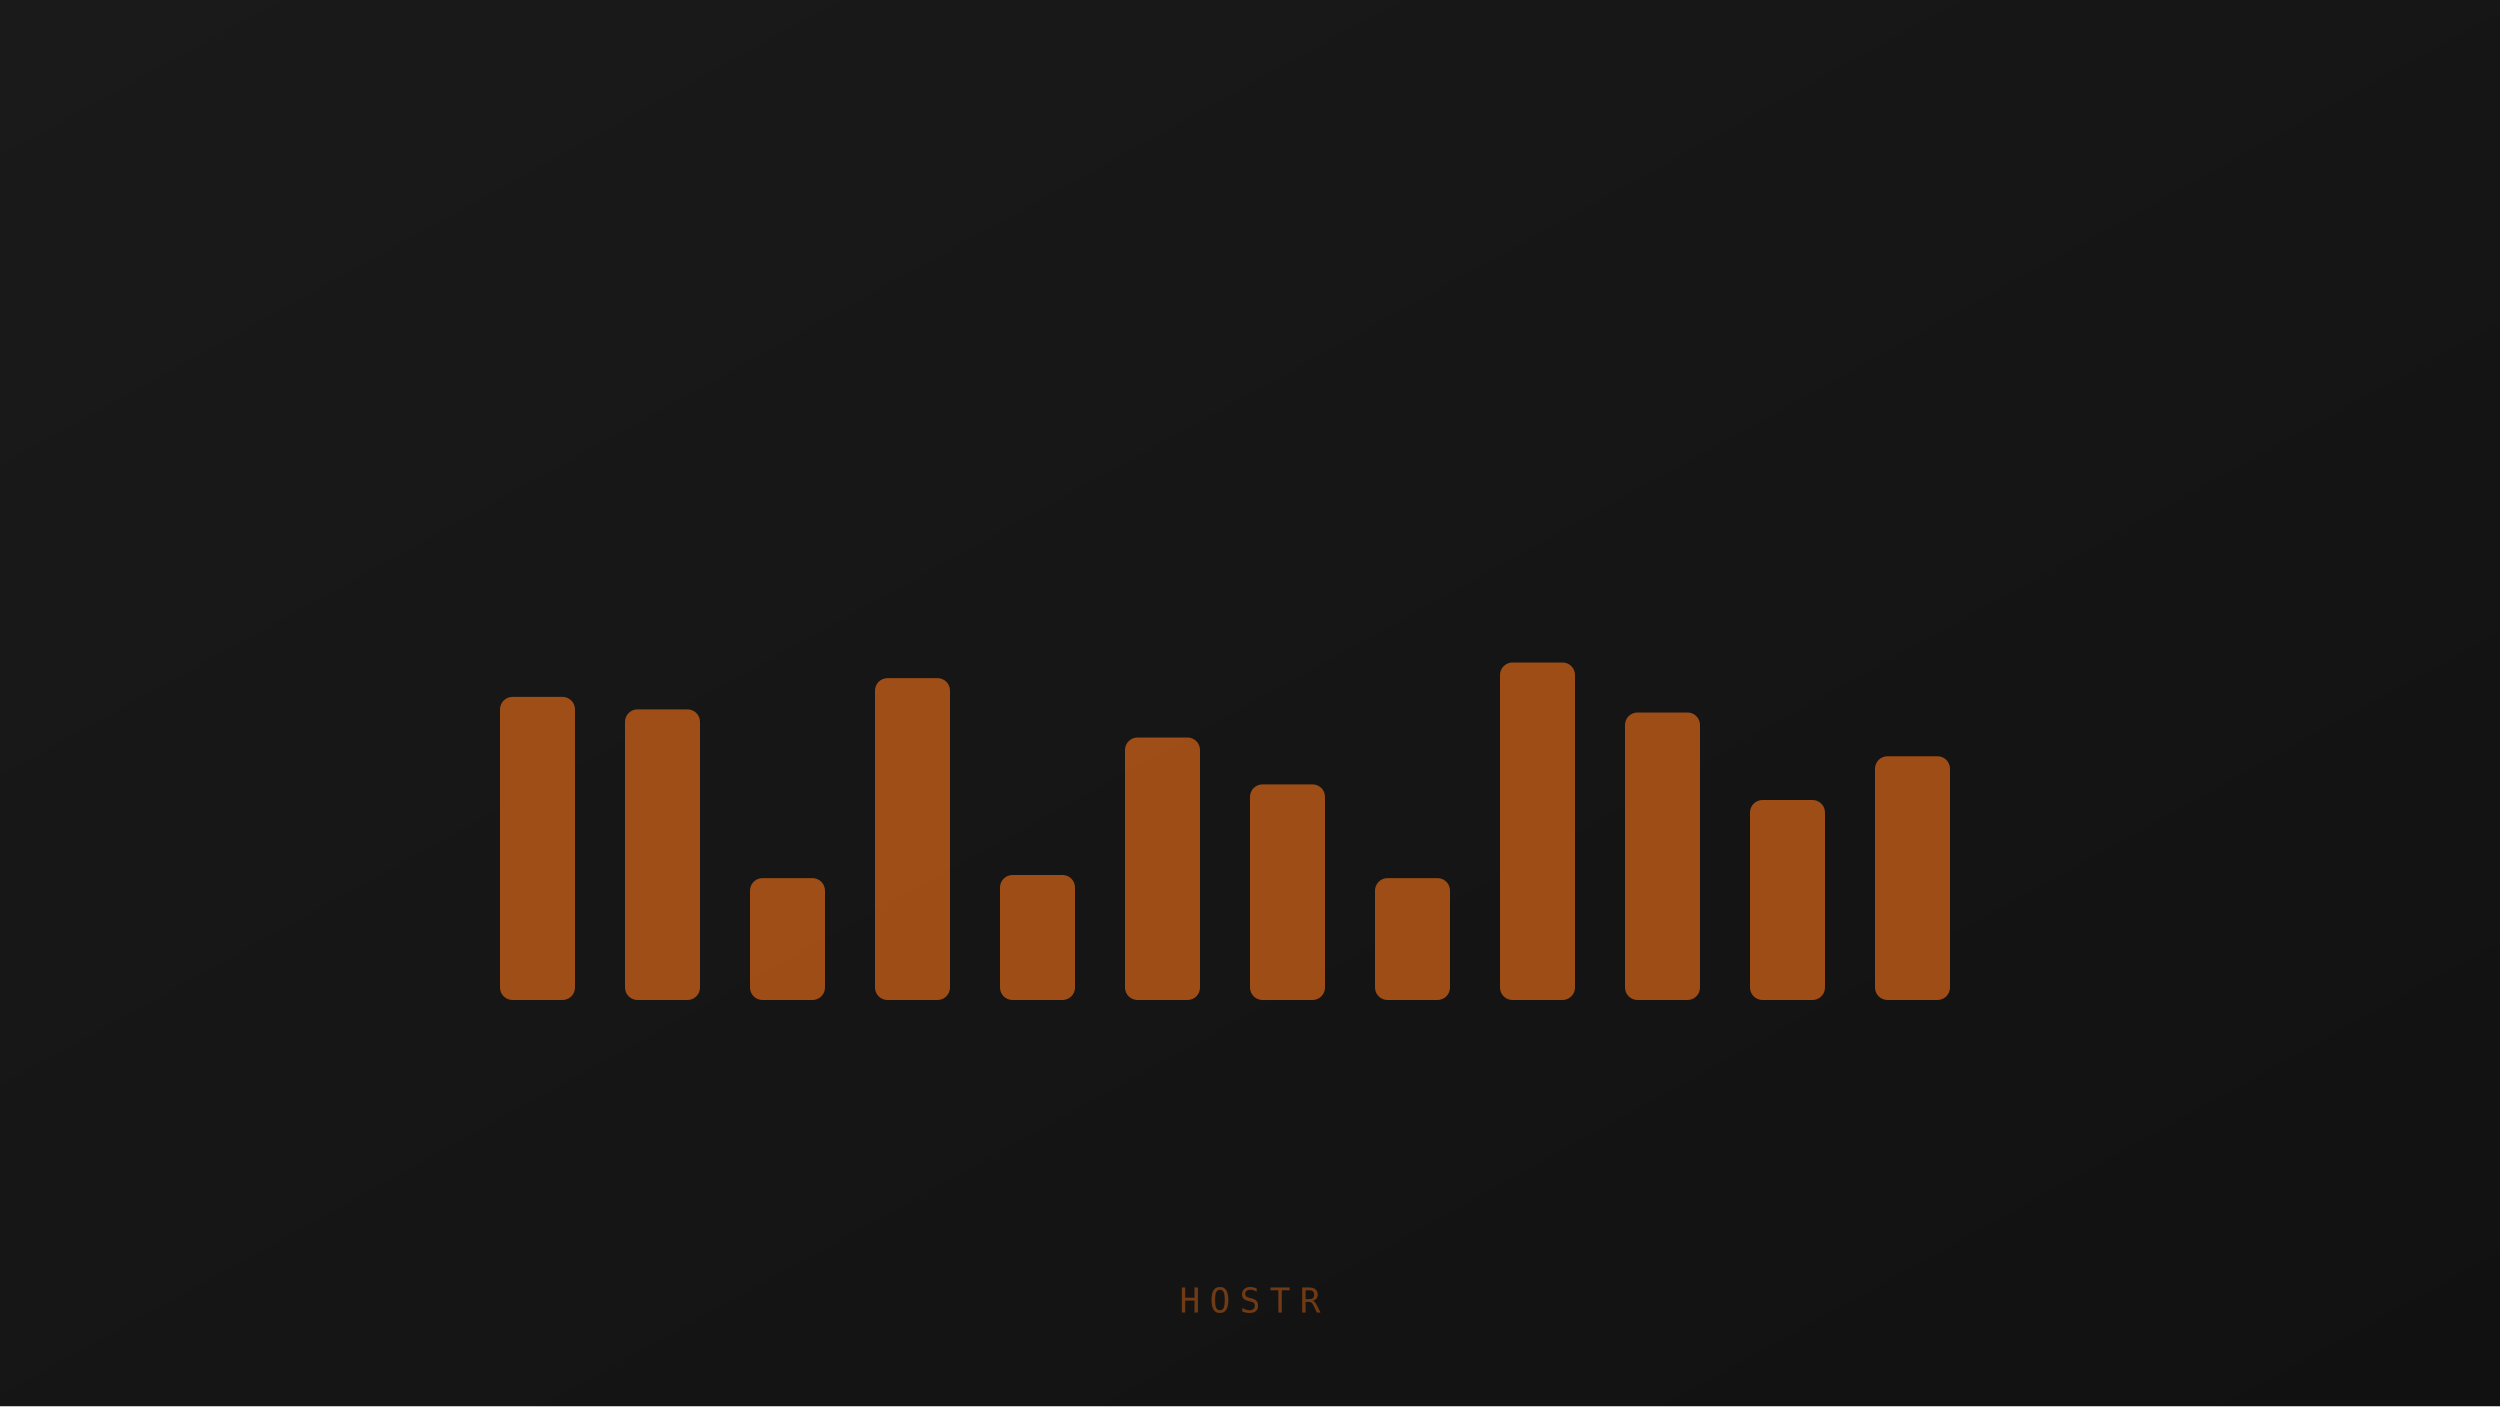
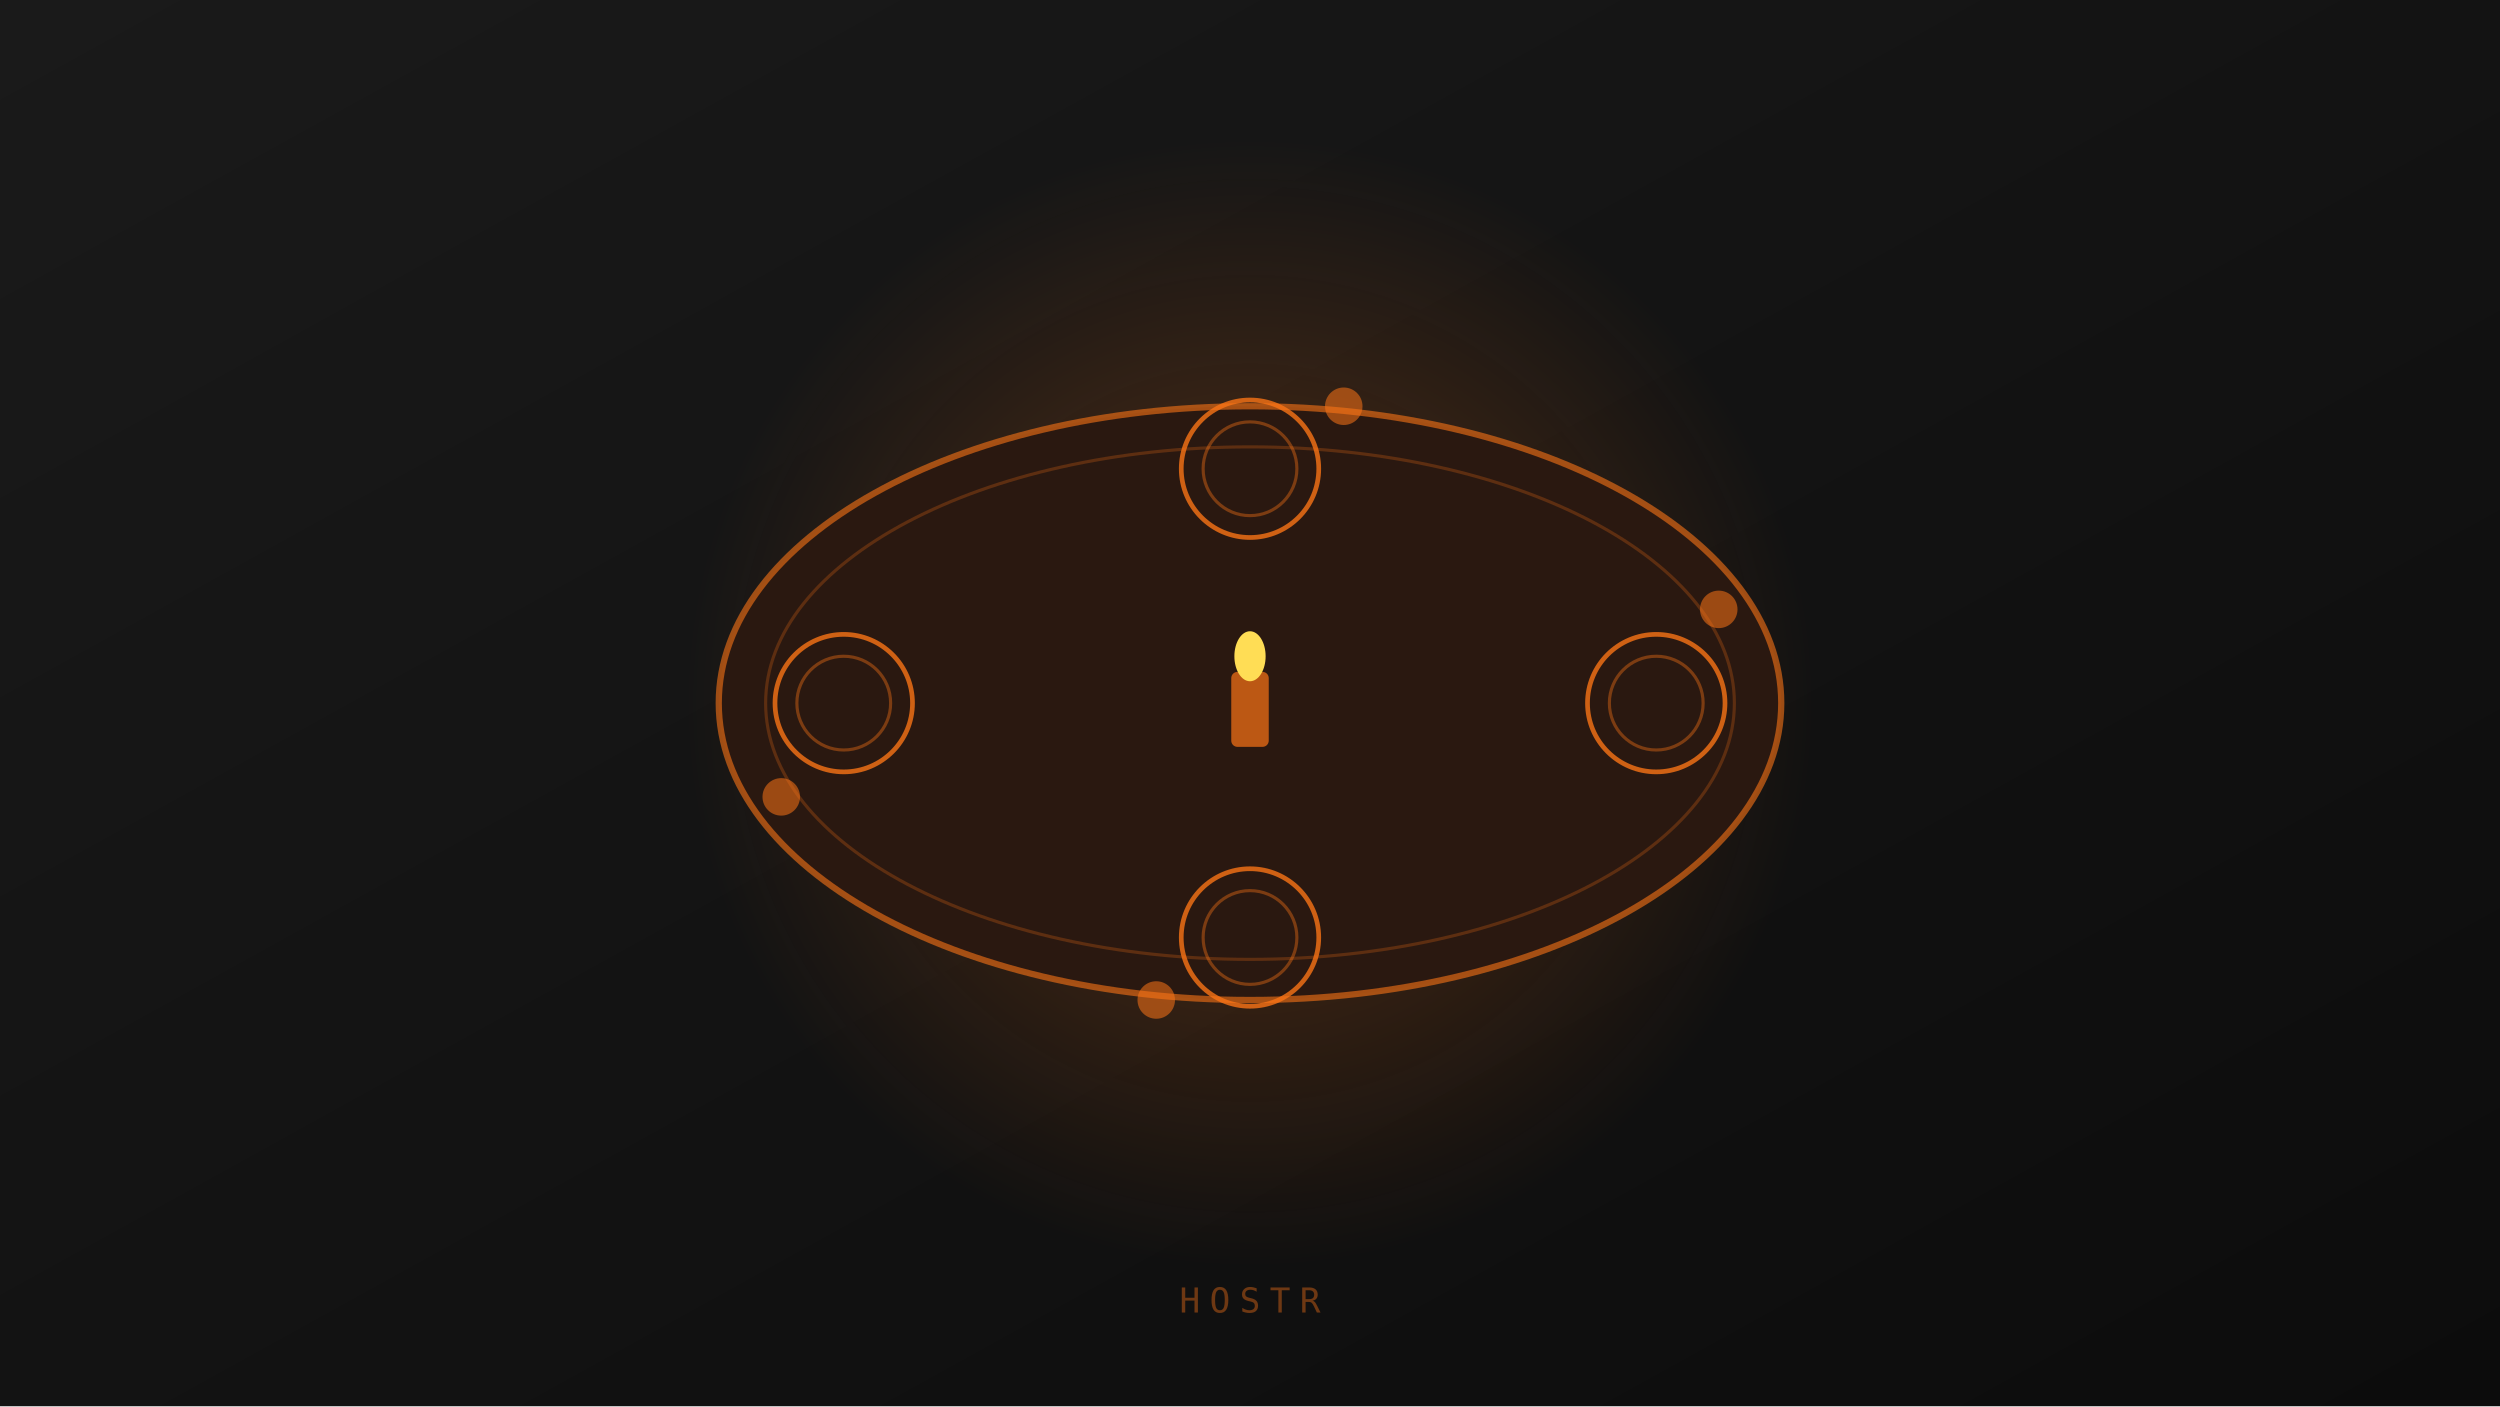
<svg xmlns="http://www.w3.org/2000/svg" viewBox="0 0 800 450" width="800" height="450">
  <defs>
-     <linearGradient id="bg" x1="0" y1="0" x2="1" y2="1">
+     <linearGradient id="hostrBg" x1="0" y1="0" x2="1" y2="1">
      <stop offset="0%" stop-color="#1a1a1a" />
-       <stop offset="100%" stop-color="#111111" />
+       <stop offset="100%" stop-color="#0c0c0c" />
    </linearGradient>
+     <radialGradient id="hostrGlow" cx="0.5" cy="0.5" r="0.5">
+       <stop offset="0%" stop-color="#f97316" stop-opacity="0.3" />
+       <stop offset="100%" stop-color="#f97316" stop-opacity="0" />
+     </radialGradient>
  </defs>
-   <rect width="800" height="450" fill="url(#bg)" />
+   <rect width="800" height="450" fill="url(#hostrBg)" />
+   <circle cx="400" cy="225" r="180" fill="url(#hostrGlow)" />
+   <ellipse cx="400" cy="225" rx="170" ry="95" fill="#2a1810" stroke="#f97316" stroke-width="2" stroke-opacity="0.6" />
+   <ellipse cx="400" cy="225" rx="155" ry="82" fill="none" stroke="#f97316" stroke-width="1" stroke-opacity="0.25" />
  <g>
-     <rect x="160" y="223" width="24" rx="4" height="97" fill="#f97316" opacity="0.6">
-       <animate attributeName="height" values="97;174;97" dur="1.90s" begin="0.00s" repeatCount="indefinite" calcMode="spline" keySplines="0.4 0 0.2 1;0.4 0 0.2 1" />
-       <animate attributeName="y" values="223;146;223" dur="1.90s" begin="0.00s" repeatCount="indefinite" calcMode="spline" keySplines="0.4 0 0.2 1;0.4 0 0.2 1" />
-     </rect>
-     <rect x="200" y="227" width="24" rx="4" height="93" fill="#f97316" opacity="0.6">
-       <animate attributeName="height" values="93;183;93" dur="1.64s" begin="0.15s" repeatCount="indefinite" calcMode="spline" keySplines="0.4 0 0.2 1;0.4 0 0.2 1" />
-       <animate attributeName="y" values="227;137;227" dur="1.64s" begin="0.15s" repeatCount="indefinite" calcMode="spline" keySplines="0.4 0 0.2 1;0.4 0 0.2 1" />
-     </rect>
-     <rect x="240" y="281" width="24" rx="4" height="39" fill="#f97316" opacity="0.6">
-       <animate attributeName="height" values="39;84;39" dur="1.43s" begin="0.30s" repeatCount="indefinite" calcMode="spline" keySplines="0.4 0 0.2 1;0.4 0 0.2 1" />
-       <animate attributeName="y" values="281;236;281" dur="1.43s" begin="0.30s" repeatCount="indefinite" calcMode="spline" keySplines="0.4 0 0.2 1;0.4 0 0.2 1" />
-     </rect>
-     <rect x="280" y="217" width="24" rx="4" height="103" fill="#f97316" opacity="0.6">
-       <animate attributeName="height" values="103;187;103" dur="1.46s" begin="0.45s" repeatCount="indefinite" calcMode="spline" keySplines="0.4 0 0.2 1;0.4 0 0.2 1" />
-       <animate attributeName="y" values="217;133;217" dur="1.46s" begin="0.45s" repeatCount="indefinite" calcMode="spline" keySplines="0.4 0 0.2 1;0.4 0 0.2 1" />
-     </rect>
-     <rect x="320" y="280" width="24" rx="4" height="40" fill="#f97316" opacity="0.6">
-       <animate attributeName="height" values="40;95;40" dur="1.21s" begin="0.60s" repeatCount="indefinite" calcMode="spline" keySplines="0.4 0 0.2 1;0.4 0 0.2 1" />
-       <animate attributeName="y" values="280;225;280" dur="1.21s" begin="0.60s" repeatCount="indefinite" calcMode="spline" keySplines="0.4 0 0.2 1;0.4 0 0.2 1" />
-     </rect>
-     <rect x="360" y="236" width="24" rx="4" height="84" fill="#f97316" opacity="0.6">
-       <animate attributeName="height" values="84;180;84" dur="1.73s" begin="0.75s" repeatCount="indefinite" calcMode="spline" keySplines="0.4 0 0.2 1;0.4 0 0.2 1" />
-       <animate attributeName="y" values="236;140;236" dur="1.73s" begin="0.75s" repeatCount="indefinite" calcMode="spline" keySplines="0.4 0 0.2 1;0.4 0 0.2 1" />
-     </rect>
-     <rect x="400" y="251" width="24" rx="4" height="69" fill="#f97316" opacity="0.6">
-       <animate attributeName="height" values="69;156;69" dur="1.85s" begin="0.90s" repeatCount="indefinite" calcMode="spline" keySplines="0.4 0 0.2 1;0.4 0 0.2 1" />
-       <animate attributeName="y" values="251;164;251" dur="1.85s" begin="0.90s" repeatCount="indefinite" calcMode="spline" keySplines="0.4 0 0.2 1;0.4 0 0.2 1" />
-     </rect>
-     <rect x="440" y="281" width="24" rx="4" height="39" fill="#f97316" opacity="0.6">
-       <animate attributeName="height" values="39;117;39" dur="1.69s" begin="1.05s" repeatCount="indefinite" calcMode="spline" keySplines="0.4 0 0.2 1;0.4 0 0.2 1" />
-       <animate attributeName="y" values="281;203;281" dur="1.69s" begin="1.05s" repeatCount="indefinite" calcMode="spline" keySplines="0.4 0 0.2 1;0.4 0 0.2 1" />
-     </rect>
-     <rect x="480" y="212" width="24" rx="4" height="108" fill="#f97316" opacity="0.6">
-       <animate attributeName="height" values="108;168;108" dur="1.35s" begin="1.20s" repeatCount="indefinite" calcMode="spline" keySplines="0.4 0 0.2 1;0.4 0 0.2 1" />
-       <animate attributeName="y" values="212;152;212" dur="1.35s" begin="1.20s" repeatCount="indefinite" calcMode="spline" keySplines="0.4 0 0.2 1;0.4 0 0.2 1" />
-     </rect>
-     <rect x="520" y="228" width="24" rx="4" height="92" fill="#f97316" opacity="0.6">
-       <animate attributeName="height" values="92;159;92" dur="1.87s" begin="1.35s" repeatCount="indefinite" calcMode="spline" keySplines="0.4 0 0.2 1;0.4 0 0.2 1" />
-       <animate attributeName="y" values="228;161;228" dur="1.87s" begin="1.35s" repeatCount="indefinite" calcMode="spline" keySplines="0.4 0 0.2 1;0.4 0 0.2 1" />
-     </rect>
-     <rect x="560" y="256" width="24" rx="4" height="64" fill="#f97316" opacity="0.6">
-       <animate attributeName="height" values="64;124;64" dur="1.65s" begin="1.50s" repeatCount="indefinite" calcMode="spline" keySplines="0.4 0 0.2 1;0.4 0 0.2 1" />
-       <animate attributeName="y" values="256;196;256" dur="1.65s" begin="1.50s" repeatCount="indefinite" calcMode="spline" keySplines="0.4 0 0.2 1;0.4 0 0.2 1" />
-     </rect>
-     <rect x="600" y="242" width="24" rx="4" height="78" fill="#f97316" opacity="0.6">
-       <animate attributeName="height" values="78;166;78" dur="1.41s" begin="1.65s" repeatCount="indefinite" calcMode="spline" keySplines="0.4 0 0.2 1;0.4 0 0.2 1" />
-       <animate attributeName="y" values="242;154;242" dur="1.41s" begin="1.65s" repeatCount="indefinite" calcMode="spline" keySplines="0.4 0 0.2 1;0.4 0 0.2 1" />
-     </rect>
+     <rect x="394" y="215" width="12" height="24" rx="2" fill="#f97316" opacity="0.7" />
+     <ellipse cx="400" cy="210" rx="5" ry="8" fill="#ffdd55">
+       <animate attributeName="ry" values="8;10;8" dur="1.5s" repeatCount="indefinite" />
+       <animate attributeName="opacity" values="0.9;1;0.9" dur="1.5s" repeatCount="indefinite" />
+     </ellipse>
+   </g>
+   <g>
+     <circle cx="400" cy="150" r="22" fill="none" stroke="#f97316" stroke-width="1.5" stroke-opacity="0.8" />
+     <circle cx="400" cy="150" r="15" fill="none" stroke="#f97316" stroke-width="1" stroke-opacity="0.4" />
+     <circle cx="530" cy="225" r="22" fill="none" stroke="#f97316" stroke-width="1.5" stroke-opacity="0.8" />
+     <circle cx="530" cy="225" r="15" fill="none" stroke="#f97316" stroke-width="1" stroke-opacity="0.4" />
+     <circle cx="400" cy="300" r="22" fill="none" stroke="#f97316" stroke-width="1.5" stroke-opacity="0.8" />
+     <circle cx="400" cy="300" r="15" fill="none" stroke="#f97316" stroke-width="1" stroke-opacity="0.4" />
+     <circle cx="270" cy="225" r="22" fill="none" stroke="#f97316" stroke-width="1.5" stroke-opacity="0.8" />
+     <circle cx="270" cy="225" r="15" fill="none" stroke="#f97316" stroke-width="1" stroke-opacity="0.4" />
+   </g>
+   <g fill="#f97316" opacity="0.55">
+     <circle cx="430" cy="130" r="6">
+       <animate attributeName="opacity" values="0.55;0.9;0.55" dur="2.2s" repeatCount="indefinite" />
+     </circle>
+     <circle cx="550" cy="195" r="6">
+       <animate attributeName="opacity" values="0.55;0.9;0.55" dur="2.2s" begin="0.55s" repeatCount="indefinite" />
+     </circle>
+     <circle cx="370" cy="320" r="6">
+       <animate attributeName="opacity" values="0.55;0.9;0.55" dur="2.2s" begin="1.1s" repeatCount="indefinite" />
+     </circle>
+     <circle cx="250" cy="255" r="6">
+       <animate attributeName="opacity" values="0.55;0.9;0.55" dur="2.2s" begin="1.65s" repeatCount="indefinite" />
+     </circle>
+   </g>
+   <g font-family="monospace" font-size="10" fill="#f97316">
+     <g opacity="0">
+       <rect x="170" y="80" width="80" height="22" rx="11" fill="#f97316" opacity="0.2" />
+       <text x="210" y="95" text-anchor="middle" opacity="0.9">cheers!</text>
+       <animate attributeName="opacity" values="0;1;0" dur="3s" keyTimes="0;0.4;1" repeatCount="indefinite" />
+       <animateTransform attributeName="transform" type="translate" values="0,20;0,-10;0,-20" dur="3s" keyTimes="0;0.5;1" repeatCount="indefinite" />
+     </g>
+     <g opacity="0">
+       <rect x="550" y="85" width="80" height="22" rx="11" fill="#f97316" opacity="0.2" />
+       <text x="590" y="100" text-anchor="middle" opacity="0.9">party!</text>
+       <animate attributeName="opacity" values="0;1;0" dur="3s" begin="1s" keyTimes="0;0.4;1" repeatCount="indefinite" />
+       <animateTransform attributeName="transform" type="translate" values="0,20;0,-10;0,-20" dur="3s" begin="1s" keyTimes="0;0.5;1" repeatCount="indefinite" />
+     </g>
+     <g opacity="0">
+       <rect x="360" y="60" width="80" height="22" rx="11" fill="#f97316" opacity="0.2" />
+       <text x="400" y="75" text-anchor="middle" opacity="0.9">rsvp yes</text>
+       <animate attributeName="opacity" values="0;1;0" dur="3s" begin="2s" keyTimes="0;0.4;1" repeatCount="indefinite" />
+       <animateTransform attributeName="transform" type="translate" values="0,20;0,-10;0,-20" dur="3s" begin="2s" keyTimes="0;0.5;1" repeatCount="indefinite" />
+     </g>
  </g>
  <text x="400" y="420" fill="#f97316" font-family="monospace" font-size="11" font-weight="500" text-anchor="middle" letter-spacing="3" opacity="0.4">HOSTR</text>
</svg>
